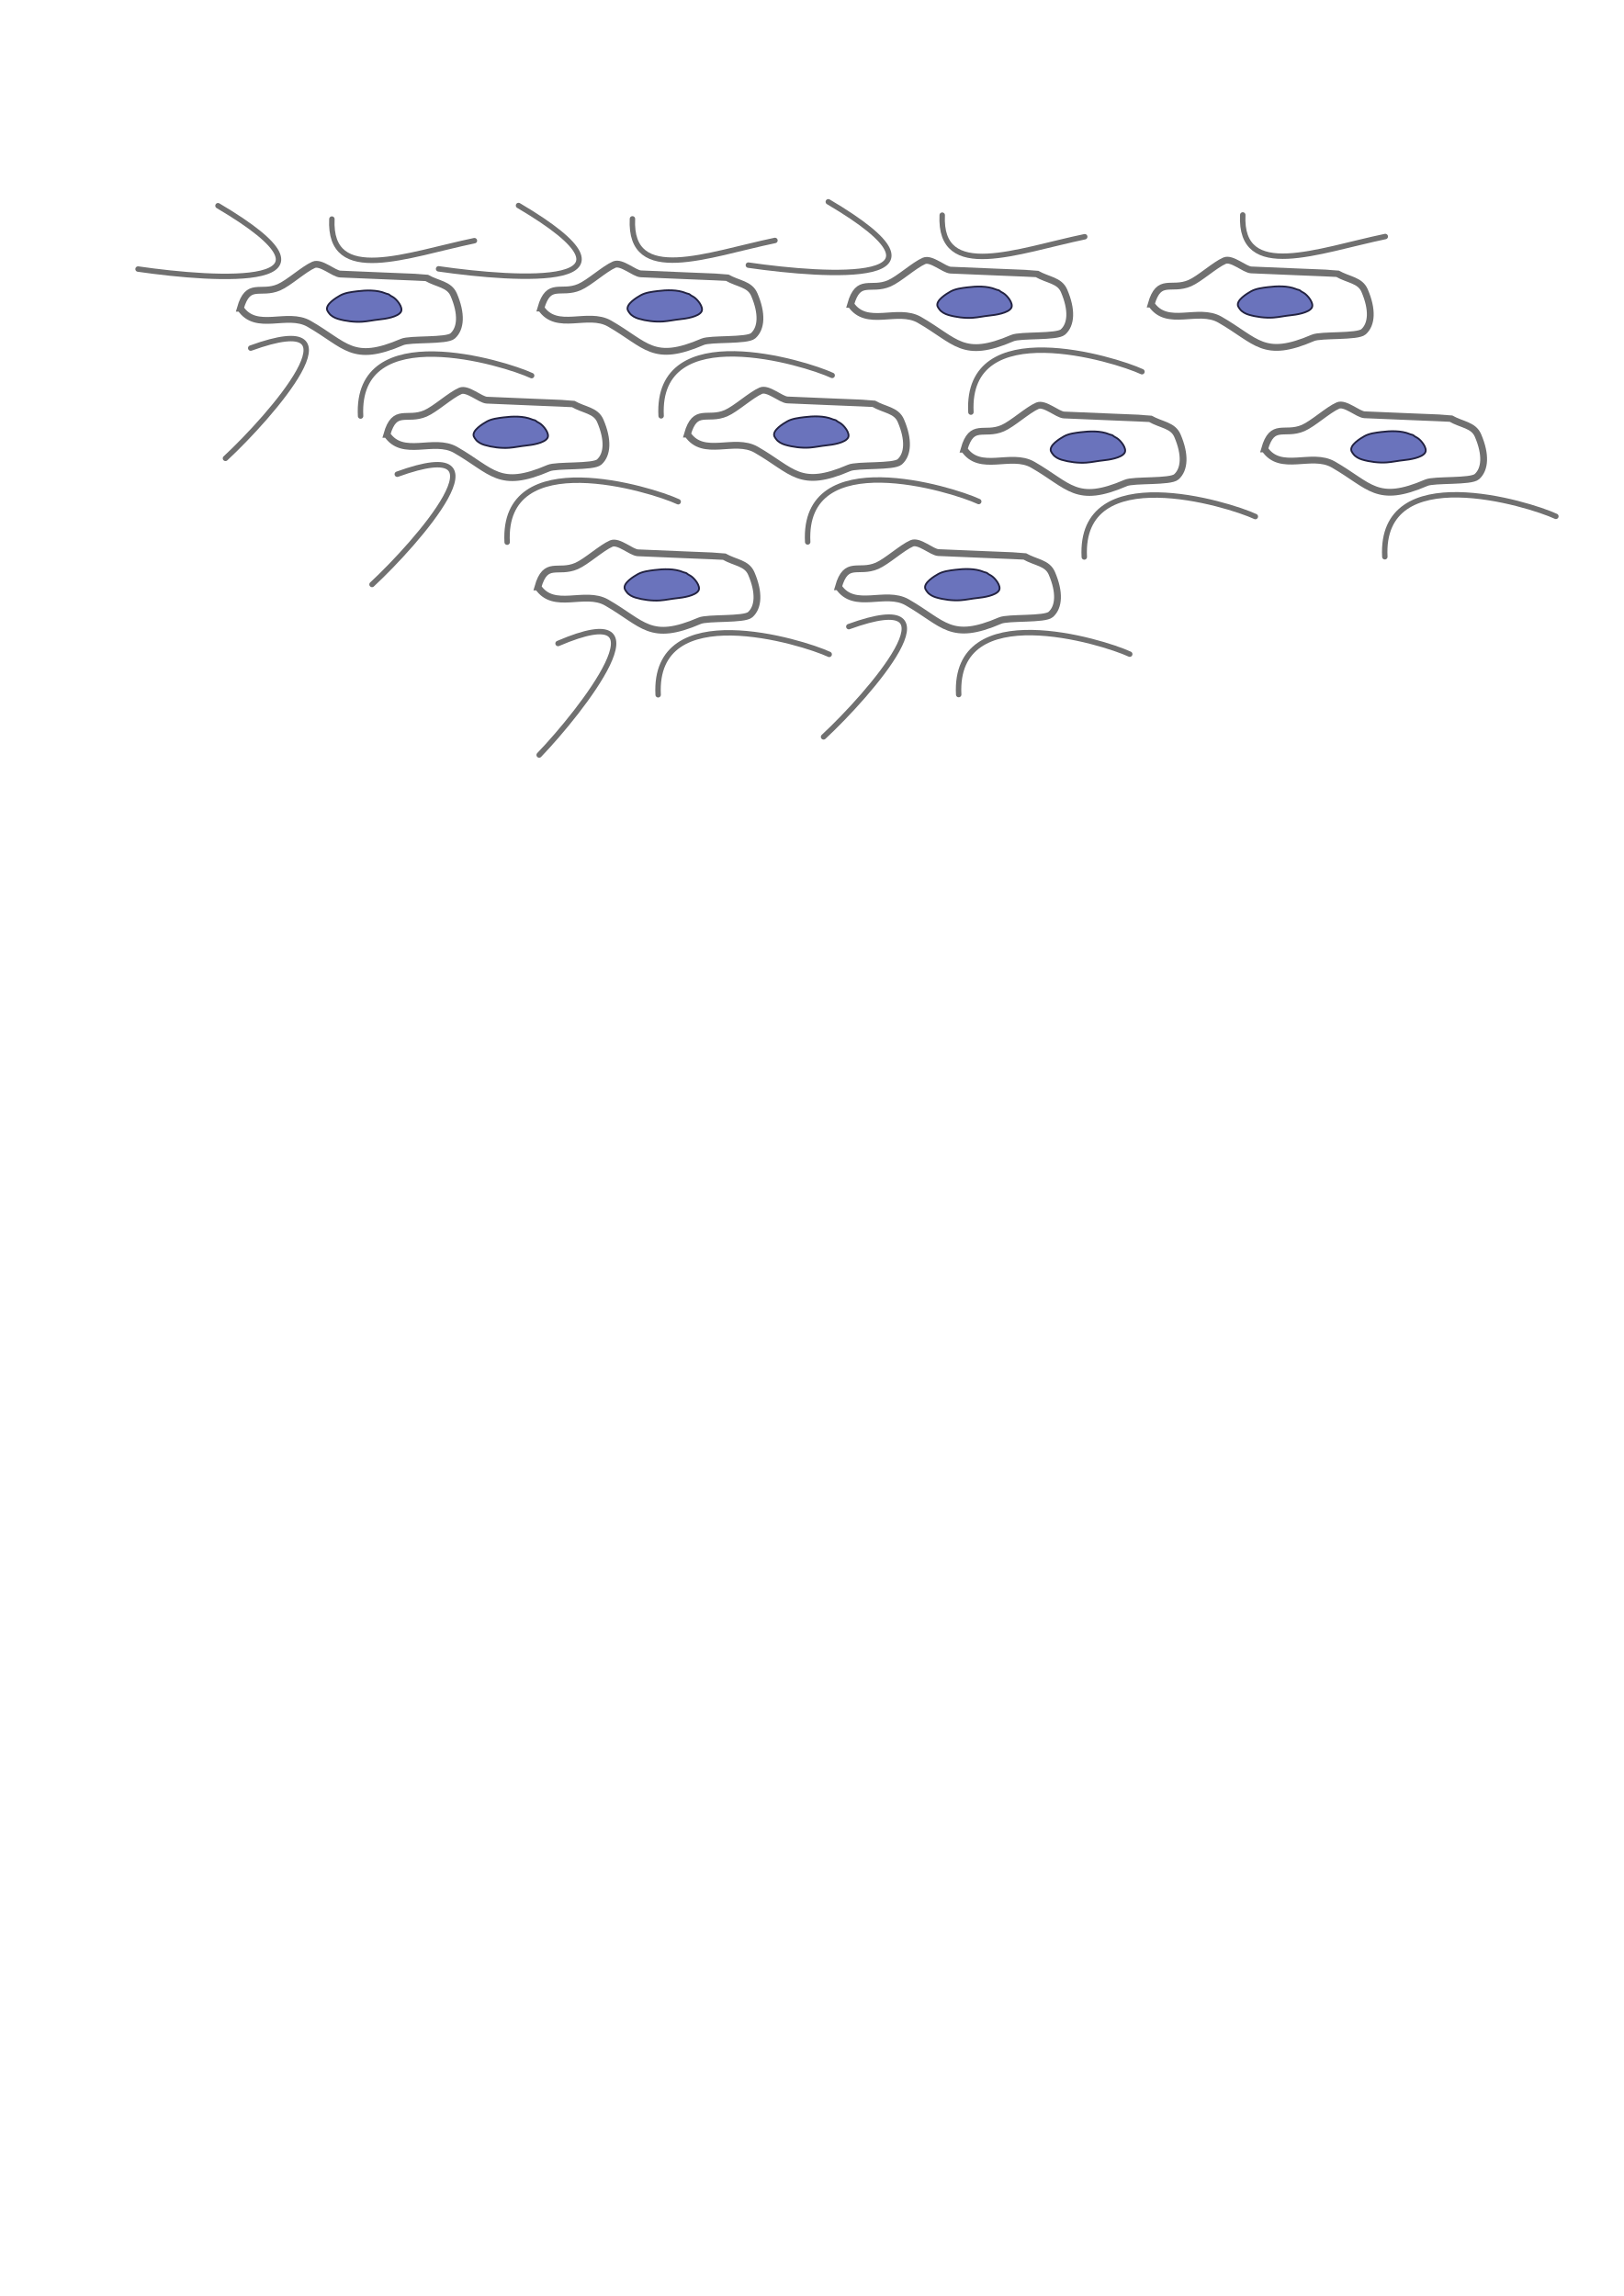
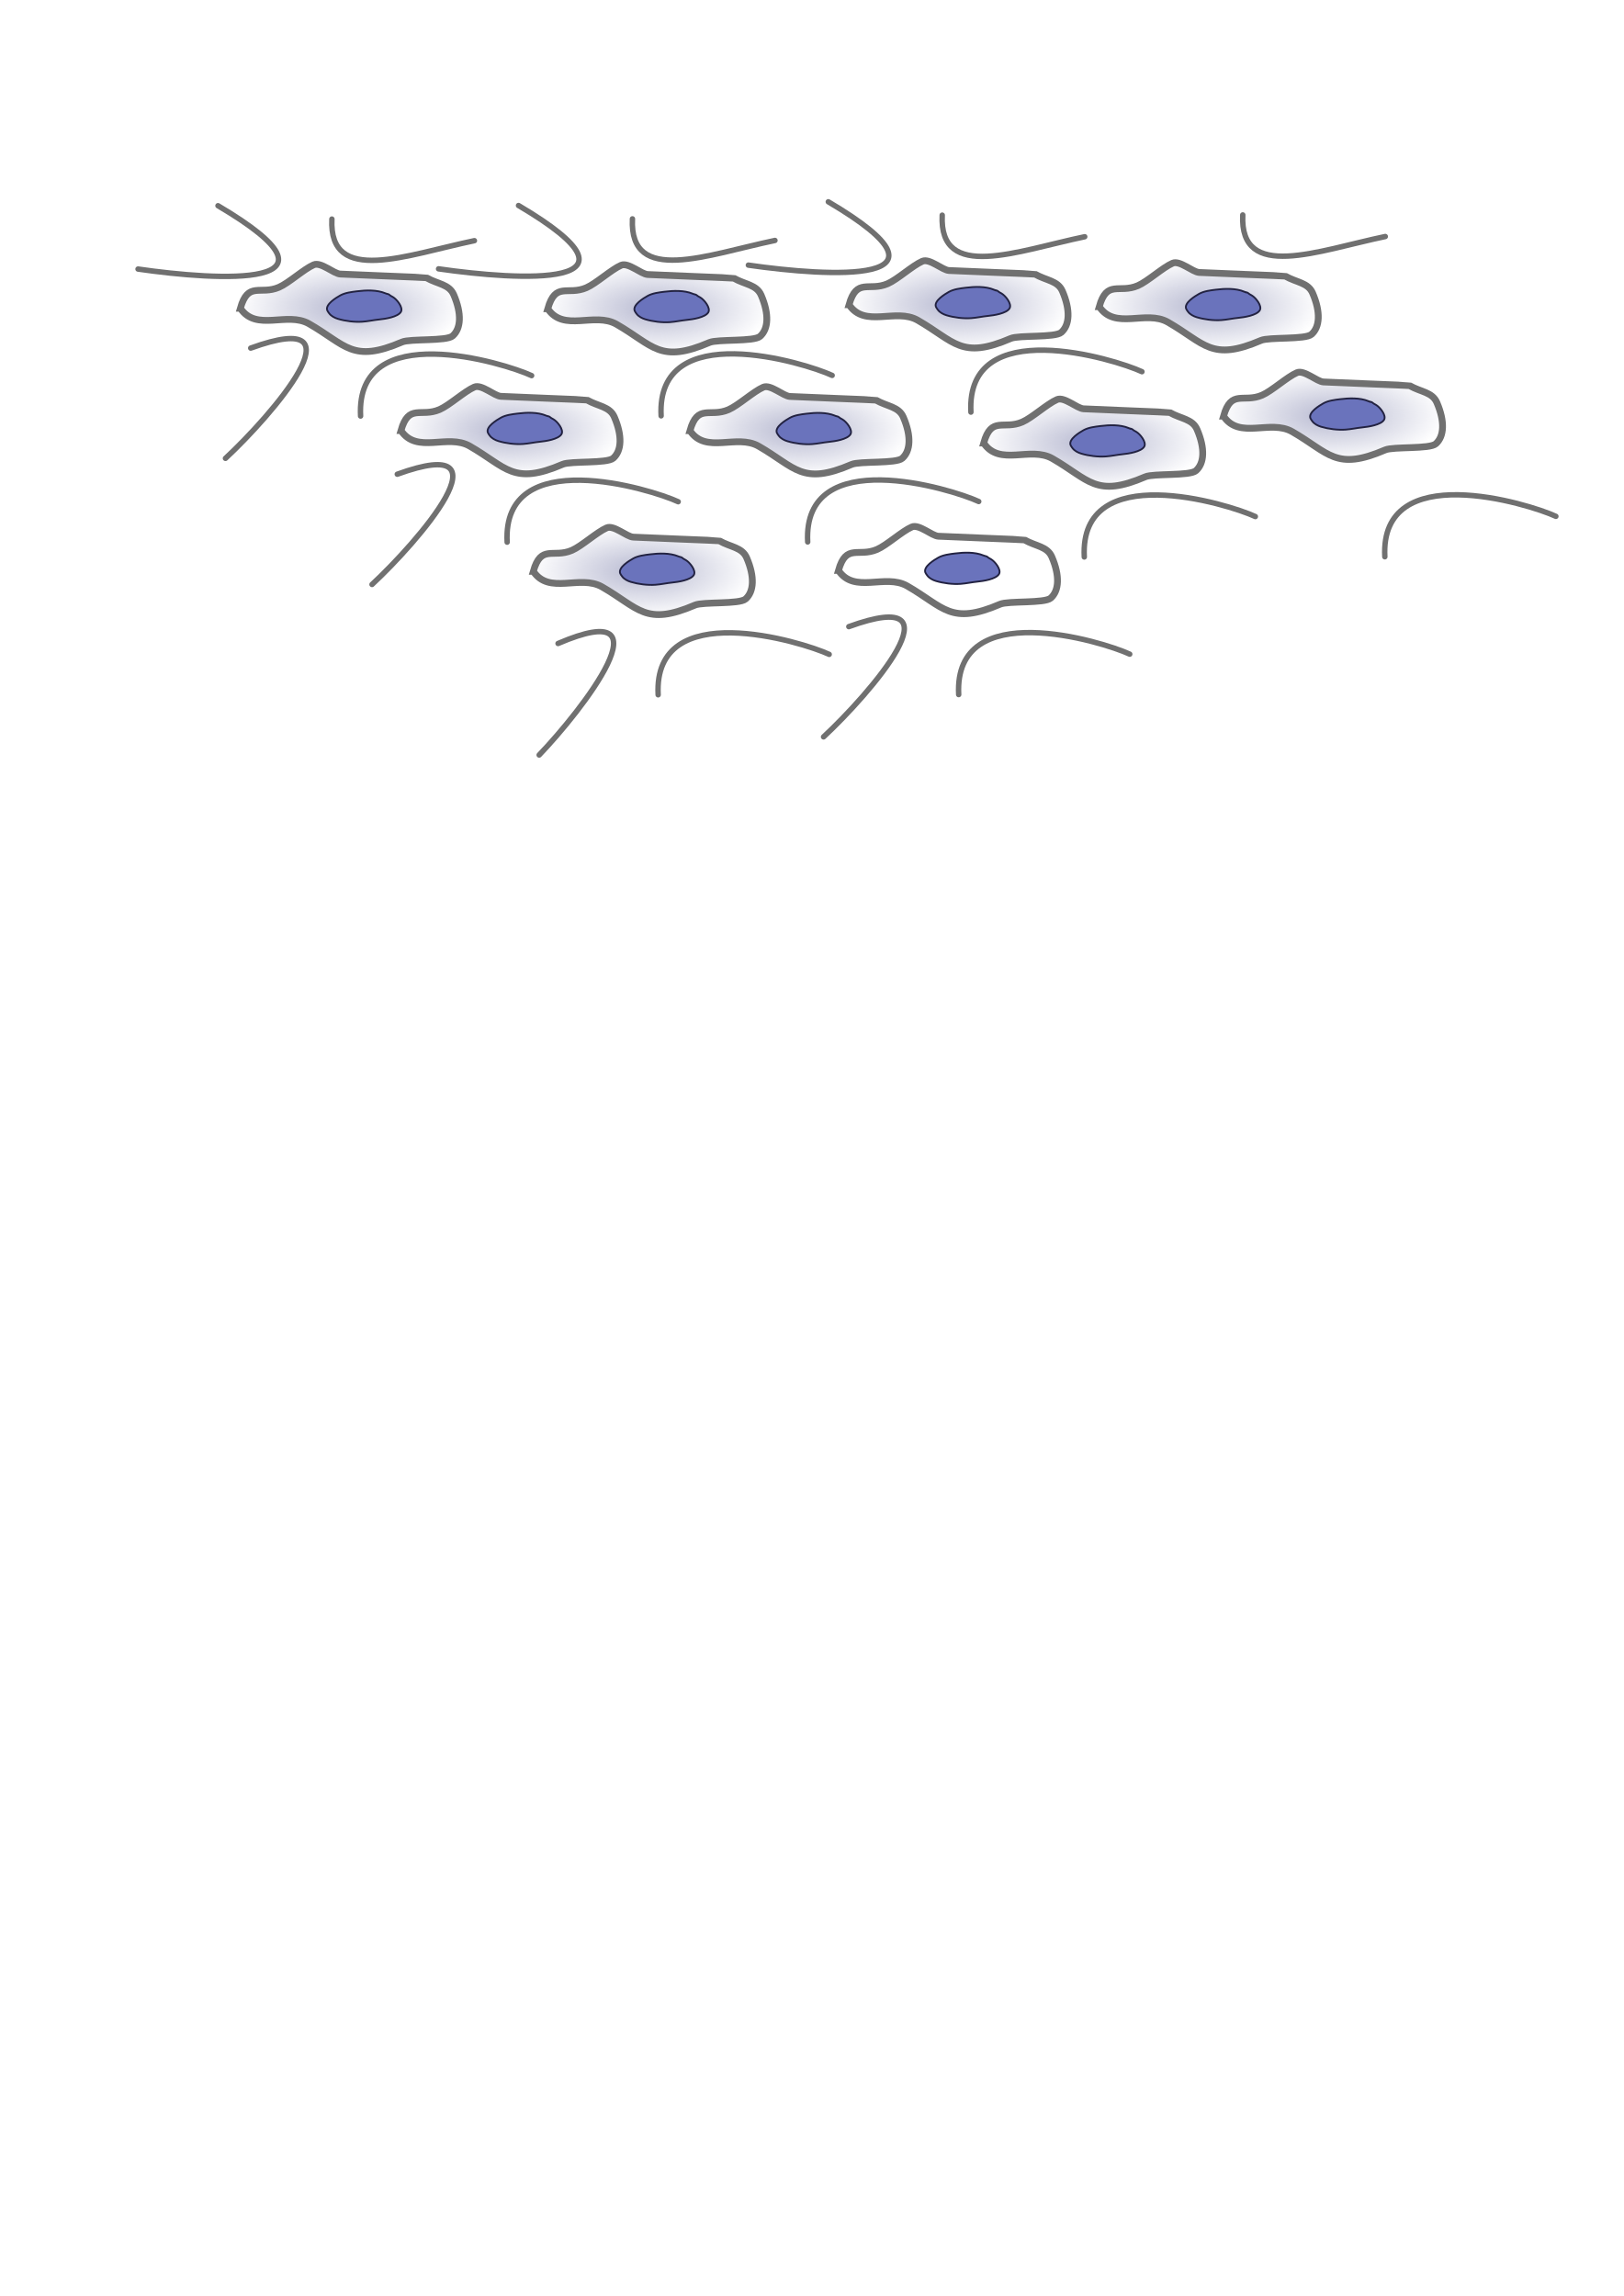
- <svg xmlns="http://www.w3.org/2000/svg" width="210mm" height="297mm" viewBox="0 0 210 297" version="1.1" id="svg8">
+ <svg xmlns="http://www.w3.org/2000/svg" xmlns:xlink="http://www.w3.org/1999/xlink" width="210mm" height="297mm" viewBox="0 0 210 297" version="1.1" id="svg8">
  <defs id="defs2">
-     <meshgradient id="meshgradient997" gradientUnits="userSpaceOnUse" x="47.635" y="136.96" gradientTransform="matrix(0.8788405,0.05052419,-0.05052419,0.8788405,-3.497859,-89.13199)">
-       <meshrow id="meshrow999">
-         <meshpatch id="meshpatch1001">
-           <stop path="c 10.741,0  21.482,0  32.222,0" style="stop-color:#ffffff;stop-opacity:1" id="stop1003" />
-           <stop path="c 0,4.133  0,8.266  0,12.398" style="stop-color:#ff0021;stop-opacity:1" id="stop1005" />
-           <stop path="c -10.741,0  -21.482,0  -32.222,0" style="stop-color:#ffffff;stop-opacity:1" id="stop1007" />
-           <stop path="c 0,-4.133  0,-8.266  0,-12.398" style="stop-color:#ff0021;stop-opacity:1" id="stop1009" />
-         </meshpatch>
-       </meshrow>
-     </meshgradient>
-     <meshgradient id="meshgradient1233" gradientUnits="userSpaceOnUse" x="69.038" y="181.641" gradientTransform="matrix(0.8788405,0.05052419,-0.05052419,0.8788405,18.82011,-129.5088)">
-       <meshrow id="meshrow1235">
-         <meshpatch id="meshpatch1237">
-           <stop path="c 10.741,0  21.482,0  32.222,0" style="stop-color:#ffffff;stop-opacity:1" id="stop1239" />
-           <stop path="c 0,4.133  0,8.266  0,12.398" style="stop-color:#ff0017;stop-opacity:1" id="stop1241" />
-           <stop path="c -10.741,0  -21.482,0  -32.222,0" style="stop-color:#ffffff;stop-opacity:1" id="stop1243" />
-           <stop path="c 0,-4.133  0,-8.266  0,-12.398" style="stop-color:#ff0017;stop-opacity:1" id="stop1245" />
-         </meshpatch>
-       </meshrow>
-     </meshgradient>
-     <meshgradient id="meshgradient1536" gradientUnits="userSpaceOnUse" x="114.446" y="178.485" gradientTransform="matrix(0.8788405,0.05052419,-0.05052419,0.8788405,18.82011,-129.5088)">
-       <meshrow id="meshrow1538">
-         <meshpatch id="meshpatch1540">
-           <stop path="c 10.741,0  21.482,0  32.222,0" style="stop-color:#ffffff;stop-opacity:1" id="stop1542" />
-           <stop path="c 0,4.133  0,8.266  0,12.398" style="stop-color:#ff0017;stop-opacity:1" id="stop1544" />
-           <stop path="c -10.741,0  -21.482,0  -32.222,0" style="stop-color:#ffffff;stop-opacity:1" id="stop1546" />
-           <stop path="c 0,-4.133  0,-8.266  0,-12.398" style="stop-color:#ff0017;stop-opacity:1" id="stop1548" />
-         </meshpatch>
-       </meshrow>
-     </meshgradient>
-     <meshgradient id="meshgradient1558" gradientUnits="userSpaceOnUse" x="158.527" y="175.919" gradientTransform="matrix(0.8788405,0.05052419,-0.05052419,0.8788405,18.82011,-129.5088)">
-       <meshrow id="meshrow1560">
-         <meshpatch id="meshpatch1562">
-           <stop path="c 10.741,0  21.482,0  32.222,0" style="stop-color:#ffffff;stop-opacity:1" id="stop1564" />
-           <stop path="c 0,4.133  0,8.266  0,12.398" style="stop-color:#ff0017;stop-opacity:1" id="stop1566" />
-           <stop path="c -10.741,0  -21.482,0  -32.222,0" style="stop-color:#ffffff;stop-opacity:1" id="stop1568" />
-           <stop path="c 0,-4.133  0,-8.266  0,-12.398" style="stop-color:#ff0017;stop-opacity:1" id="stop1570" />
-         </meshpatch>
-       </meshrow>
-     </meshgradient>
-     <meshgradient id="meshgradient1572" gradientUnits="userSpaceOnUse" x="161.562" y="203.622" gradientTransform="matrix(0.8788405,0.05052419,-0.05052419,0.8788405,32.2159,-135.2709)">
-       <meshrow id="meshrow1574">
-         <meshpatch id="meshpatch1576">
-           <stop path="c 10.741,0  21.482,0  32.222,0" style="stop-color:#ffffff;stop-opacity:1" id="stop1578" />
-           <stop path="c 0,4.133  0,8.266  0,12.398" style="stop-color:#ff0017;stop-opacity:1" id="stop1580" />
-           <stop path="c -10.741,0  -21.482,0  -32.222,0" style="stop-color:#ffffff;stop-opacity:1" id="stop1582" />
-           <stop path="c 0,-4.133  0,-8.266  0,-12.398" style="stop-color:#ff0017;stop-opacity:1" id="stop1584" />
-         </meshpatch>
-       </meshrow>
-     </meshgradient>
-     <meshgradient id="meshgradient1586" gradientUnits="userSpaceOnUse" x="37.463" y="210.997" gradientTransform="matrix(0.8788405,0.05052419,-0.05052419,0.8788405,28.13736,-137.3717)">
-       <meshrow id="meshrow1588">
-         <meshpatch id="meshpatch1590">
-           <stop path="c 10.741,0  21.482,0  32.222,0" style="stop-color:#ffffff;stop-opacity:1" id="stop1592" />
-           <stop path="c 0,4.133  0,8.266  0,12.398" style="stop-color:#ff0017;stop-opacity:1" id="stop1594" />
-           <stop path="c -10.741,0  -21.482,0  -32.222,0" style="stop-color:#ffffff;stop-opacity:1" id="stop1596" />
-           <stop path="c 0,-4.133  0,-8.266  0,-12.398" style="stop-color:#ff0017;stop-opacity:1" id="stop1598" />
-         </meshpatch>
-       </meshrow>
-     </meshgradient>
-     <meshgradient id="meshgradient1600" gradientUnits="userSpaceOnUse" x="81.545" y="208.431" gradientTransform="matrix(0.8788405,0.05052419,-0.05052419,0.8788405,28.13736,-137.3717)">
-       <meshrow id="meshrow1602">
-         <meshpatch id="meshpatch1604">
-           <stop path="c 10.741,0  21.482,0  32.222,0" style="stop-color:#ffffff;stop-opacity:1" id="stop1606" />
-           <stop path="c 0,4.133  0,8.266  0,12.398" style="stop-color:#ff0017;stop-opacity:1" id="stop1608" />
-           <stop path="c -10.741,0  -21.482,0  -32.222,0" style="stop-color:#ffffff;stop-opacity:1" id="stop1610" />
-           <stop path="c 0,-4.133  0,-8.266  0,-12.398" style="stop-color:#ff0017;stop-opacity:1" id="stop1612" />
-         </meshpatch>
-       </meshrow>
-     </meshgradient>
-     <meshgradient id="meshgradient1614" gradientUnits="userSpaceOnUse" x="117.481" y="206.188" gradientTransform="matrix(0.8788405,0.05052419,-0.05052419,0.8788405,32.2159,-135.2709)">
-       <meshrow id="meshrow1616">
-         <meshpatch id="meshpatch1618">
-           <stop path="c 10.741,0  21.482,0  32.222,0" style="stop-color:#ffffff;stop-opacity:1" id="stop1620" />
-           <stop path="c 0,4.133  0,8.266  0,12.398" style="stop-color:#ff0017;stop-opacity:1" id="stop1622" />
-           <stop path="c -10.741,0  -21.482,0  -32.222,0" style="stop-color:#ffffff;stop-opacity:1" id="stop1624" />
-           <stop path="c 0,-4.133  0,-8.266  0,-12.398" style="stop-color:#ff0017;stop-opacity:1" id="stop1626" />
-         </meshpatch>
-       </meshrow>
-     </meshgradient>
-     <meshgradient id="meshgradient1628" gradientUnits="userSpaceOnUse" x="82.444" y="234.762" gradientTransform="matrix(0.8788405,0.05052419,-0.05052419,0.8788405,9.336731,-140.7855)">
-       <meshrow id="meshrow1630">
-         <meshpatch id="meshpatch1632">
-           <stop path="c 10.741,0  21.482,0  32.222,0" style="stop-color:#ffffff;stop-opacity:1" id="stop1634" />
-           <stop path="c 0,4.133  0,8.266  0,12.398" style="stop-color:#ff0017;stop-opacity:1" id="stop1636" />
-           <stop path="c -10.741,0  -21.482,0  -32.222,0" style="stop-color:#ffffff;stop-opacity:1" id="stop1638" />
-           <stop path="c 0,-4.133  0,-8.266  0,-12.398" style="stop-color:#ff0017;stop-opacity:1" id="stop1640" />
-         </meshpatch>
-       </meshrow>
-     </meshgradient>
-     <meshgradient id="meshgradient1670" gradientUnits="userSpaceOnUse" x="126.525" y="232.196" gradientTransform="matrix(0.8788405,0.05052419,-0.05052419,0.8788405,9.336731,-140.7855)">
+     <linearGradient id="linearGradient934">
+       <stop style="stop-color:#b6b8d0;stop-opacity:1;" offset="0" id="stop930" />
+       <stop style="stop-color:#b6b8d0;stop-opacity:0;" offset="1" id="stop932" />
+     </linearGradient>
+     <meshgradient id="meshgradient1670" gradientUnits="userSpaceOnUse" x="126.525" y="232.196" gradientTransform="matrix(0.8788405,0.05052419,-0.05052419,0.8788405,9.336731,-142.9022)">
      <meshrow id="meshrow1672">
        <meshpatch id="meshpatch1674">
          <stop path="c 10.741,0  21.482,0  32.222,0" style="stop-color:#ffffff;stop-opacity:1" id="stop1676" />
          <stop path="c 0,4.133  0,8.266  0,12.398" style="stop-color:#505281;stop-opacity:1" id="stop1678" />
          <stop path="c -10.741,0  -21.482,0  -32.222,0" style="stop-color:#ffffff;stop-opacity:1" id="stop1680" />
          <stop path="c 0,-4.133  0,-8.266  0,-12.398" style="stop-color:#505281;stop-opacity:1" id="stop1682" />
        </meshpatch>
      </meshrow>
    </meshgradient>
+     <radialGradient xlink:href="#linearGradient934" id="radialGradient936" cx="45.233" cy="39.828" fx="45.233" fy="39.828" r="14.624" gradientTransform="matrix(1,0,0,0.4158491,0,23.2654)" gradientUnits="userSpaceOnUse" />
+     <radialGradient xlink:href="#linearGradient934" id="radialGradient936-2" cx="45.233" cy="39.828" fx="45.233" fy="39.828" r="14.624" gradientTransform="matrix(1,0,0,0.4158491,39.75891,23.32439)" gradientUnits="userSpaceOnUse" />
+     <radialGradient xlink:href="#linearGradient934" id="radialGradient936-5" cx="45.233" cy="39.828" fx="45.233" fy="39.828" r="14.624" gradientTransform="matrix(1,0,0,0.4158491,78.72116,22.80597)" gradientUnits="userSpaceOnUse" />
+     <radialGradient xlink:href="#linearGradient934" id="radialGradient936-3" cx="45.233" cy="39.828" fx="45.233" fy="39.828" r="14.624" gradientTransform="matrix(1,0,0,0.4158491,111.0823,23.05712)" gradientUnits="userSpaceOnUse" />
+     <radialGradient xlink:href="#linearGradient934" id="radialGradient936-9" cx="45.233" cy="39.828" fx="45.233" fy="39.828" r="14.624" gradientTransform="matrix(1,0,0,0.4158491,20.77203,39.08255)" gradientUnits="userSpaceOnUse" />
+     <radialGradient xlink:href="#linearGradient934" id="radialGradient936-8" cx="45.233" cy="39.828" fx="45.233" fy="39.828" r="14.624" gradientTransform="matrix(1,0,0,0.4158491,58.14678,39.09867)" gradientUnits="userSpaceOnUse" />
+     <radialGradient xlink:href="#linearGradient934" id="radialGradient936-38" cx="45.233" cy="39.828" fx="45.233" fy="39.828" r="14.624" gradientTransform="matrix(1,0,0,0.4158491,96.13666,40.69691)" gradientUnits="userSpaceOnUse" />
+     <radialGradient xlink:href="#linearGradient934" id="radialGradient936-90" cx="45.233" cy="39.828" fx="45.233" fy="39.828" r="14.624" gradientTransform="matrix(1,0,0,0.4158491,127.156,37.22241)" gradientUnits="userSpaceOnUse" />
+     <radialGradient xlink:href="#linearGradient934" id="radialGradient936-7" cx="45.233" cy="39.828" fx="45.233" fy="39.828" r="14.624" gradientTransform="matrix(1,0,0,0.4158491,37.88802,57.29448)" gradientUnits="userSpaceOnUse" />
  </defs>
  <g id="layer1">
    <path style="fill:none;stroke:#707070;stroke-width:0.702;stroke-linecap:round;stroke-linejoin:miter;stroke-miterlimit:4;stroke-dasharray:none;stroke-opacity:1" d="m 28.193,26.611 c 18.376,10.853 -0.004,9.686 -10.34,8.193" id="path815-3" />
    <path style="fill:none;stroke:#707070;stroke-width:0.702;stroke-linecap:round;stroke-linejoin:miter;stroke-miterlimit:4;stroke-dasharray:none;stroke-opacity:1" d="m 42.926,28.339 c -0.418,8.673 9.766,4.594 18.432,2.793" id="path817-1" />
    <path style="fill:none;stroke:#707070;stroke-width:0.702;stroke-linecap:round;stroke-linejoin:miter;stroke-miterlimit:4;stroke-dasharray:none;stroke-opacity:1" d="m 32.427,45.029 c 15.109,-5.486 2.578,8.83 -3.266,14.26" id="path819-6" />
    <path style="fill:none;stroke:#707070;stroke-width:0.702;stroke-linecap:round;stroke-linejoin:miter;stroke-miterlimit:4;stroke-dasharray:none;stroke-opacity:1" d="m 46.636,53.818 c -0.66,-12.759 18.6,-6.869 22.122,-5.23" id="path827-4" />
-     <path style="fill:url(#meshgradient997);fill-opacity:1;stroke:#707070;stroke-width:0.88;stroke-linecap:butt;stroke-linejoin:miter;stroke-miterlimit:4;stroke-dasharray:none;stroke-opacity:1" d="m 31.088,39.874 c 1.006,-3.523 2.566,-1.671 4.988,-2.713 1.262,-0.543 3.236,-2.364 4.5,-2.907 0.931,-0.4 2.583,1.148 3.431,1.197 1.252,0.072 11.091,0.447 11.138,0.474 1.454,0.835 2.948,0.828 3.539,2.203 1.057,2.457 0.936,4.366 -0.139,5.324 -0.791,0.705 -5.493,0.338 -6.544,0.79 -6.43,2.766 -7.241,0.391 -12.029,-2.358 -2.837,-1.629 -6.836,1.072 -8.883,-2.01 z" id="path829-5" />
+     <path style="fill:url(#radialGradient936);fill-opacity:1;stroke:#707070;stroke-width:0.88;stroke-linecap:butt;stroke-linejoin:miter;stroke-miterlimit:4;stroke-dasharray:none;stroke-opacity:1" d="m 31.088,39.874 c 1.006,-3.523 2.566,-1.671 4.988,-2.713 1.262,-0.543 3.236,-2.364 4.5,-2.907 0.931,-0.4 2.583,1.148 3.431,1.197 1.252,0.072 11.091,0.447 11.138,0.474 1.454,0.835 2.948,0.828 3.539,2.203 1.057,2.457 0.936,4.366 -0.139,5.324 -0.791,0.705 -5.493,0.338 -6.544,0.79 -6.43,2.766 -7.241,0.391 -12.029,-2.358 -2.837,-1.629 -6.836,1.072 -8.883,-2.01 z" id="path829-5" />
    <path style="fill:#6a73bc;fill-opacity:1;stroke:#222241;stroke-width:0.233px;stroke-linecap:butt;stroke-linejoin:miter;stroke-opacity:1" d="m 49.826,37.931 c -1.095,-0.445 -2.483,-0.399 -3.652,-0.252 -0.703,0.089 -1.546,0.185 -2.177,0.541 -0.502,0.283 -1.963,1.155 -1.673,1.924 0.05,0.134 0.166,0.273 0.248,0.389 0.249,0.35 0.723,0.59 1.126,0.71 0.974,0.292 2.173,0.444 3.186,0.371 0.732,-0.053 1.453,-0.218 2.183,-0.291 0.711,-0.071 2.397,-0.308 2.785,-0.986 0.328,-0.571 -0.556,-1.638 -1.036,-1.913 -0.152,-0.087 -0.372,-0.196 -0.462,-0.297 -0.09,-0.101 -0.382,-0.112 -0.53,-0.197 z" id="path837-0" />
    <path style="fill:none;stroke:#707070;stroke-width:0.702;stroke-linecap:round;stroke-linejoin:miter;stroke-miterlimit:4;stroke-dasharray:none;stroke-opacity:1" d="m 67.063,26.584 c 18.376,10.853 -0.004,9.686 -10.34,8.193" id="path815-3-75" />
    <path style="fill:none;stroke:#707070;stroke-width:0.702;stroke-linecap:round;stroke-linejoin:miter;stroke-miterlimit:4;stroke-dasharray:none;stroke-opacity:1" d="m 81.796,28.311 c -0.418,8.673 9.766,4.594 18.432,2.793" id="path817-1-8" />
    <path style="fill:none;stroke:#707070;stroke-width:0.702;stroke-linecap:round;stroke-linejoin:miter;stroke-miterlimit:4;stroke-dasharray:none;stroke-opacity:1" d="m 85.506,53.79 c -0.66,-12.759 18.6,-6.869 22.122,-5.23" id="path827-4-45" />
-     <path style="fill:url(#meshgradient1233);fill-opacity:1;stroke:#707070;stroke-width:0.88;stroke-linecap:butt;stroke-linejoin:miter;stroke-miterlimit:4;stroke-dasharray:none;stroke-opacity:1" d="m 69.958,39.846 c 1.006,-3.523 2.566,-1.671 4.988,-2.713 1.262,-0.543 3.236,-2.364 4.5,-2.907 0.931,-0.4 2.583,1.148 3.431,1.197 1.252,0.072 11.091,0.447 11.138,0.474 1.454,0.835 2.948,0.828 3.539,2.203 1.057,2.457 0.936,4.366 -0.139,5.324 -0.791,0.705 -5.493,0.338 -6.544,0.79 -6.43,2.766 -7.241,0.391 -12.029,-2.358 -2.837,-1.629 -6.836,1.072 -8.883,-2.01 z" id="path829-5-9" />
-     <path style="fill:#6a73bc;fill-opacity:1;stroke:#222241;stroke-width:0.233px;stroke-linecap:butt;stroke-linejoin:miter;stroke-opacity:1" d="m 88.697,37.903 c -1.095,-0.446 -2.483,-0.399 -3.652,-0.252 -0.703,0.089 -1.546,0.185 -2.177,0.541 -0.502,0.283 -1.963,1.155 -1.673,1.924 0.051,0.134 0.166,0.273 0.248,0.389 0.249,0.35 0.723,0.59 1.126,0.71 0.974,0.292 2.173,0.444 3.187,0.371 0.732,-0.053 1.453,-0.218 2.183,-0.291 0.711,-0.071 2.397,-0.308 2.785,-0.986 0.328,-0.571 -0.556,-1.638 -1.036,-1.913 -0.152,-0.087 -0.372,-0.196 -0.462,-0.297 -0.09,-0.101 -0.382,-0.112 -0.53,-0.197 z" id="path837-0-0" />
    <path style="fill:none;stroke:#707070;stroke-width:0.702;stroke-linecap:round;stroke-linejoin:miter;stroke-miterlimit:4;stroke-dasharray:none;stroke-opacity:1" d="m 51.382,61.342 c 15.109,-5.486 2.578,8.83 -3.266,14.26" id="path819-6-5" />
    <path style="fill:none;stroke:#707070;stroke-width:0.702;stroke-linecap:round;stroke-linejoin:miter;stroke-miterlimit:4;stroke-dasharray:none;stroke-opacity:1" d="m 65.591,70.131 c -0.66,-12.759 18.6,-6.869 22.122,-5.23" id="path827-4-9" />
-     <path style="fill:url(#meshgradient1586);fill-opacity:1;stroke:#707070;stroke-width:0.88;stroke-linecap:butt;stroke-linejoin:miter;stroke-miterlimit:4;stroke-dasharray:none;stroke-opacity:1" d="m 50.042,56.187 c 1.006,-3.523 2.566,-1.671 4.988,-2.713 1.262,-0.543 3.236,-2.364 4.5,-2.907 0.931,-0.4 2.583,1.148 3.431,1.197 1.252,0.072 11.091,0.447 11.138,0.474 1.454,0.835 2.948,0.828 3.539,2.203 1.057,2.457 0.936,4.366 -0.139,5.324 -0.791,0.705 -5.493,0.338 -6.544,0.79 -6.43,2.766 -7.241,0.391 -12.029,-2.358 -2.837,-1.629 -6.836,1.072 -8.883,-2.01 z" id="path829-5-6" />
-     <path style="fill:#6a73bc;fill-opacity:1;stroke:#222241;stroke-width:0.233px;stroke-linecap:butt;stroke-linejoin:miter;stroke-opacity:1" d="m 68.781,54.244 c -1.095,-0.446 -2.483,-0.399 -3.652,-0.252 -0.703,0.089 -1.546,0.185 -2.177,0.541 -0.502,0.283 -1.963,1.155 -1.673,1.924 0.05,0.134 0.166,0.273 0.248,0.389 0.249,0.35 0.723,0.59 1.126,0.71 0.974,0.292 2.173,0.444 3.186,0.371 0.732,-0.053 1.453,-0.218 2.183,-0.291 0.711,-0.071 2.397,-0.308 2.785,-0.986 0.328,-0.571 -0.556,-1.638 -1.036,-1.913 -0.152,-0.087 -0.372,-0.196 -0.462,-0.297 -0.09,-0.101 -0.382,-0.112 -0.53,-0.197 z" id="path837-0-7" />
    <path style="fill:none;stroke:#707070;stroke-width:0.702;stroke-linecap:round;stroke-linejoin:miter;stroke-miterlimit:4;stroke-dasharray:none;stroke-opacity:1" d="m 104.461,70.103 c -0.66,-12.759 18.6,-6.869 22.122,-5.23" id="path827-4-45-3" />
-     <path style="fill:url(#meshgradient1600);fill-opacity:1;stroke:#707070;stroke-width:0.88;stroke-linecap:butt;stroke-linejoin:miter;stroke-miterlimit:4;stroke-dasharray:none;stroke-opacity:1" d="m 88.913,56.159 c 1.006,-3.523 2.566,-1.671 4.988,-2.713 1.262,-0.543 3.236,-2.364 4.5,-2.907 0.931,-0.4 2.583,1.148 3.431,1.197 1.252,0.072 11.091,0.447 11.138,0.474 1.454,0.835 2.948,0.828 3.539,2.203 1.057,2.457 0.936,4.366 -0.139,5.324 -0.791,0.705 -5.493,0.338 -6.544,0.79 -6.43,2.766 -7.241,0.391 -12.029,-2.358 -2.837,-1.629 -6.836,1.072 -8.883,-2.01 z" id="path829-5-9-3" />
-     <path style="fill:#6a73bc;fill-opacity:1;stroke:#222241;stroke-width:0.233px;stroke-linecap:butt;stroke-linejoin:miter;stroke-opacity:1" d="m 107.651,54.216 c -1.095,-0.446 -2.483,-0.399 -3.652,-0.252 -0.703,0.089 -1.546,0.185 -2.177,0.541 -0.502,0.283 -1.963,1.155 -1.673,1.924 0.051,0.134 0.166,0.273 0.248,0.389 0.249,0.35 0.723,0.59 1.126,0.71 0.974,0.292 2.173,0.444 3.187,0.371 0.732,-0.053 1.453,-0.218 2.183,-0.291 0.711,-0.071 2.397,-0.308 2.785,-0.986 0.328,-0.571 -0.556,-1.638 -1.036,-1.913 -0.152,-0.087 -0.372,-0.196 -0.462,-0.297 -0.09,-0.101 -0.382,-0.112 -0.53,-0.197 z" id="path837-0-0-9" />
    <path style="fill:none;stroke:#707070;stroke-width:0.702;stroke-linecap:round;stroke-linejoin:miter;stroke-miterlimit:4;stroke-dasharray:none;stroke-opacity:1" d="m 107.128,26.103 c 18.376,10.853 -0.004,9.686 -10.34,8.193" id="path815-3-2" />
    <path style="fill:none;stroke:#707070;stroke-width:0.702;stroke-linecap:round;stroke-linejoin:miter;stroke-miterlimit:4;stroke-dasharray:none;stroke-opacity:1" d="m 121.861,27.831 c -0.418,8.673 9.766,4.594 18.432,2.793" id="path817-1-6" />
    <path style="fill:none;stroke:#707070;stroke-width:0.702;stroke-linecap:round;stroke-linejoin:miter;stroke-miterlimit:4;stroke-dasharray:none;stroke-opacity:1" d="m 125.572,53.31 c -0.66,-12.759 18.6,-6.869 22.122,-5.23" id="path827-4-7" />
-     <path style="fill:url(#meshgradient1536);fill-opacity:1;stroke:#707070;stroke-width:0.88;stroke-linecap:butt;stroke-linejoin:miter;stroke-miterlimit:4;stroke-dasharray:none;stroke-opacity:1" d="m 110.023,39.366 c 1.006,-3.523 2.566,-1.671 4.989,-2.713 1.262,-0.543 3.236,-2.364 4.5,-2.907 0.931,-0.4 2.583,1.148 3.431,1.197 1.252,0.072 11.091,0.447 11.138,0.474 1.454,0.835 2.948,0.828 3.539,2.203 1.057,2.457 0.936,4.366 -0.139,5.324 -0.791,0.705 -5.493,0.338 -6.544,0.79 -6.43,2.766 -7.241,0.391 -12.029,-2.358 -2.837,-1.629 -6.836,1.072 -8.883,-2.01 z" id="path829-5-92" />
-     <path style="fill:#6a73bc;fill-opacity:1;stroke:#222241;stroke-width:0.233px;stroke-linecap:butt;stroke-linejoin:miter;stroke-opacity:1" d="m 128.762,37.423 c -1.095,-0.446 -2.483,-0.399 -3.652,-0.252 -0.703,0.089 -1.546,0.185 -2.177,0.541 -0.502,0.283 -1.963,1.155 -1.673,1.924 0.051,0.134 0.166,0.273 0.248,0.389 0.249,0.35 0.723,0.59 1.126,0.71 0.974,0.292 2.173,0.444 3.187,0.371 0.732,-0.053 1.453,-0.218 2.183,-0.291 0.711,-0.071 2.397,-0.308 2.785,-0.986 0.328,-0.571 -0.556,-1.638 -1.036,-1.913 -0.152,-0.087 -0.372,-0.196 -0.462,-0.297 -0.09,-0.101 -0.382,-0.112 -0.53,-0.197 z" id="path837-0-6" />
    <path style="fill:none;stroke:#707070;stroke-width:0.702;stroke-linecap:round;stroke-linejoin:miter;stroke-miterlimit:4;stroke-dasharray:none;stroke-opacity:1" d="m 160.732,27.803 c -0.418,8.673 9.766,4.594 18.432,2.793" id="path817-1-8-6" />
-     <path style="fill:url(#meshgradient1558);fill-opacity:1;stroke:#707070;stroke-width:0.88;stroke-linecap:butt;stroke-linejoin:miter;stroke-miterlimit:4;stroke-dasharray:none;stroke-opacity:1" d="m 148.894,39.338 c 1.006,-3.523 2.566,-1.671 4.989,-2.713 1.262,-0.543 3.236,-2.364 4.5,-2.907 0.931,-0.4 2.583,1.148 3.431,1.197 1.252,0.072 11.091,0.447 11.138,0.474 1.454,0.835 2.948,0.828 3.539,2.203 1.057,2.457 0.936,4.366 -0.139,5.324 -0.791,0.705 -5.493,0.338 -6.544,0.79 -6.43,2.766 -7.241,0.391 -12.029,-2.358 -2.837,-1.629 -6.836,1.072 -8.883,-2.01 z" id="path829-5-9-4" />
-     <path style="fill:#6a73bc;fill-opacity:1;stroke:#222241;stroke-width:0.233px;stroke-linecap:butt;stroke-linejoin:miter;stroke-opacity:1" d="m 167.632,37.395 c -1.095,-0.445 -2.483,-0.399 -3.652,-0.252 -0.703,0.089 -1.546,0.185 -2.177,0.541 -0.502,0.283 -1.963,1.155 -1.673,1.924 0.051,0.134 0.166,0.273 0.248,0.389 0.249,0.35 0.723,0.59 1.126,0.71 0.974,0.292 2.173,0.444 3.187,0.371 0.732,-0.053 1.453,-0.218 2.183,-0.291 0.711,-0.071 2.397,-0.308 2.785,-0.986 0.328,-0.571 -0.556,-1.638 -1.036,-1.913 -0.152,-0.087 -0.372,-0.196 -0.462,-0.297 -0.09,-0.101 -0.382,-0.112 -0.53,-0.197 z" id="path837-0-0-7" />
    <path style="fill:none;stroke:#707070;stroke-width:0.702;stroke-linecap:round;stroke-linejoin:miter;stroke-miterlimit:4;stroke-dasharray:none;stroke-opacity:1" d="m 140.235,72.048 c -0.66,-12.759 18.6,-6.869 22.122,-5.23" id="path827-4-2" />
-     <path style="fill:url(#meshgradient1614);fill-opacity:1;stroke:#707070;stroke-width:0.88;stroke-linecap:butt;stroke-linejoin:miter;stroke-miterlimit:4;stroke-dasharray:none;stroke-opacity:1" d="m 124.687,58.104 c 1.006,-3.523 2.566,-1.671 4.988,-2.713 1.262,-0.543 3.236,-2.364 4.5,-2.907 0.931,-0.4 2.583,1.148 3.431,1.197 1.252,0.072 11.091,0.447 11.138,0.474 1.454,0.835 2.948,0.828 3.539,2.203 1.057,2.457 0.936,4.366 -0.139,5.324 -0.791,0.705 -5.493,0.338 -6.544,0.79 -6.43,2.766 -7.241,0.391 -12.029,-2.358 -2.837,-1.629 -6.836,1.072 -8.883,-2.01 z" id="path829-5-8" />
-     <path style="fill:#6a73bc;fill-opacity:1;stroke:#222241;stroke-width:0.233px;stroke-linecap:butt;stroke-linejoin:miter;stroke-opacity:1" d="m 143.426,56.161 c -1.095,-0.445 -2.483,-0.399 -3.652,-0.252 -0.703,0.089 -1.546,0.185 -2.177,0.541 -0.502,0.283 -1.963,1.155 -1.673,1.924 0.051,0.134 0.166,0.273 0.248,0.389 0.249,0.35 0.723,0.59 1.126,0.71 0.974,0.292 2.173,0.444 3.187,0.371 0.732,-0.053 1.453,-0.218 2.183,-0.291 0.711,-0.071 2.397,-0.308 2.785,-0.986 0.328,-0.571 -0.556,-1.638 -1.036,-1.913 -0.152,-0.087 -0.372,-0.196 -0.462,-0.297 -0.09,-0.101 -0.382,-0.112 -0.53,-0.197 z" id="path837-0-04" />
    <path style="fill:none;stroke:#707070;stroke-width:0.702;stroke-linecap:round;stroke-linejoin:miter;stroke-miterlimit:4;stroke-dasharray:none;stroke-opacity:1" d="m 179.106,72.02 c -0.66,-12.759 18.6,-6.869 22.122,-5.23" id="path827-4-45-4" />
-     <path style="fill:url(#meshgradient1572);fill-opacity:1;stroke:#707070;stroke-width:0.88;stroke-linecap:butt;stroke-linejoin:miter;stroke-miterlimit:4;stroke-dasharray:none;stroke-opacity:1" d="m 163.557,58.076 c 1.006,-3.523 2.566,-1.671 4.989,-2.713 1.262,-0.543 3.236,-2.364 4.5,-2.907 0.931,-0.4 2.583,1.148 3.431,1.197 1.252,0.072 11.091,0.447 11.138,0.474 1.454,0.835 2.948,0.828 3.539,2.203 1.057,2.457 0.936,4.366 -0.139,5.324 -0.791,0.705 -5.493,0.338 -6.544,0.79 -6.43,2.766 -7.241,0.391 -12.029,-2.358 -2.837,-1.629 -6.836,1.072 -8.883,-2.01 z" id="path829-5-9-2" />
-     <path style="fill:#6a73bc;fill-opacity:1;stroke:#222241;stroke-width:0.233px;stroke-linecap:butt;stroke-linejoin:miter;stroke-opacity:1" d="m 182.296,56.133 c -1.095,-0.445 -2.483,-0.399 -3.652,-0.252 -0.703,0.089 -1.546,0.185 -2.177,0.541 -0.502,0.283 -1.963,1.155 -1.673,1.924 0.051,0.134 0.166,0.273 0.248,0.389 0.249,0.35 0.723,0.59 1.126,0.71 0.974,0.292 2.173,0.444 3.187,0.371 0.732,-0.053 1.453,-0.218 2.183,-0.291 0.711,-0.071 2.397,-0.308 2.785,-0.986 0.328,-0.571 -0.556,-1.638 -1.036,-1.913 -0.152,-0.087 -0.372,-0.196 -0.462,-0.297 -0.09,-0.101 -0.382,-0.112 -0.53,-0.197 z" id="path837-0-0-2" />
    <path style="fill:none;stroke:#707070;stroke-width:0.702;stroke-linecap:round;stroke-linejoin:miter;stroke-miterlimit:4;stroke-dasharray:none;stroke-opacity:1" d="m 72.176,83.238 c 14.769,-6.344 3.081,8.668 -2.442,14.424" id="path819-6-2" />
    <path style="fill:none;stroke:#707070;stroke-width:0.702;stroke-linecap:round;stroke-linejoin:miter;stroke-miterlimit:4;stroke-dasharray:none;stroke-opacity:1" d="m 85.12,89.875 c -0.66,-12.759 18.6,-6.869 22.122,-5.23" id="path827-4-5" />
-     <path style="fill:url(#meshgradient1628);fill-opacity:1;stroke:#707070;stroke-width:0.88;stroke-linecap:butt;stroke-linejoin:miter;stroke-miterlimit:4;stroke-dasharray:none;stroke-opacity:1" d="m 69.572,75.931 c 1.006,-3.523 2.566,-1.671 4.988,-2.713 1.262,-0.543 3.236,-2.364 4.5,-2.907 0.931,-0.4 2.583,1.148 3.431,1.197 1.252,0.072 11.091,0.447 11.138,0.474 1.454,0.835 2.948,0.828 3.539,2.203 1.057,2.457 0.936,4.366 -0.139,5.324 -0.791,0.705 -5.493,0.338 -6.544,0.79 -6.43,2.766 -7.241,0.391 -12.029,-2.358 -2.837,-1.629 -6.836,1.072 -8.883,-2.01 z" id="path829-5-5" />
-     <path style="fill:#6a73bc;fill-opacity:1;stroke:#222241;stroke-width:0.233px;stroke-linecap:butt;stroke-linejoin:miter;stroke-opacity:1" d="m 88.311,73.988 c -1.095,-0.446 -2.483,-0.399 -3.652,-0.252 -0.703,0.089 -1.546,0.185 -2.177,0.541 -0.502,0.283 -1.963,1.155 -1.673,1.924 0.051,0.134 0.166,0.273 0.248,0.389 0.249,0.35 0.723,0.59 1.126,0.71 0.974,0.292 2.173,0.444 3.187,0.371 0.732,-0.053 1.453,-0.218 2.183,-0.291 0.711,-0.071 2.397,-0.308 2.785,-0.986 0.328,-0.571 -0.556,-1.638 -1.036,-1.913 -0.152,-0.087 -0.372,-0.196 -0.462,-0.297 -0.09,-0.101 -0.382,-0.112 -0.53,-0.197 z" id="path837-0-2" />
    <path style="fill:none;stroke:#707070;stroke-width:0.702;stroke-linecap:round;stroke-linejoin:miter;stroke-miterlimit:4;stroke-dasharray:none;stroke-opacity:1" d="m 109.782,81.058 c 15.109,-5.486 2.578,8.83 -3.266,14.26" id="path819-6-12-1" />
    <path style="fill:none;stroke:#707070;stroke-width:0.702;stroke-linecap:round;stroke-linejoin:miter;stroke-miterlimit:4;stroke-dasharray:none;stroke-opacity:1" d="m 123.991,89.847 c -0.66,-12.759 18.6,-6.869 22.122,-5.23" id="path827-4-45-85" />
-     <path style="fill:url(#meshgradient1670);fill-opacity:1;stroke:#707070;stroke-width:0.88;stroke-linecap:butt;stroke-linejoin:miter;stroke-miterlimit:4;stroke-dasharray:none;stroke-opacity:1" d="m 108.442,75.903 c 1.006,-3.523 2.566,-1.671 4.989,-2.713 1.262,-0.543 3.236,-2.364 4.5,-2.907 0.931,-0.4 2.583,1.148 3.431,1.197 1.252,0.072 11.091,0.447 11.138,0.474 1.454,0.835 2.948,0.828 3.539,2.203 1.057,2.457 0.936,4.366 -0.139,5.324 -0.791,0.705 -5.493,0.338 -6.544,0.79 -6.43,2.766 -7.241,0.391 -12.029,-2.358 -2.837,-1.629 -6.836,1.072 -8.883,-2.01 z" id="path829-5-9-22" />
-     <path style="fill:#6a73bc;fill-opacity:1;stroke:#222241;stroke-width:0.233px;stroke-linecap:butt;stroke-linejoin:miter;stroke-opacity:1" d="m 127.181,73.96 c -1.095,-0.445 -2.483,-0.399 -3.652,-0.252 -0.703,0.089 -1.546,0.185 -2.177,0.541 -0.502,0.283 -1.963,1.155 -1.673,1.924 0.051,0.134 0.166,0.273 0.248,0.389 0.249,0.35 0.723,0.59 1.126,0.71 0.974,0.292 2.173,0.444 3.187,0.371 0.732,-0.053 1.453,-0.218 2.183,-0.291 0.711,-0.071 2.397,-0.308 2.785,-0.986 0.328,-0.571 -0.556,-1.638 -1.036,-1.913 -0.152,-0.087 -0.372,-0.196 -0.462,-0.297 -0.09,-0.101 -0.382,-0.112 -0.53,-0.197 z" id="path837-0-0-4" />
+     <path style="fill:url(#meshgradient1670);fill-opacity:1;stroke:#707070;stroke-width:0.88;stroke-linecap:butt;stroke-linejoin:miter;stroke-miterlimit:4;stroke-dasharray:none;stroke-opacity:1" d="m 108.442,73.786 c 1.006,-3.523 2.566,-1.671 4.989,-2.713 1.262,-0.543 3.236,-2.364 4.5,-2.907 0.931,-0.4 2.583,1.148 3.431,1.197 1.252,0.072 11.091,0.447 11.138,0.474 1.454,0.835 2.948,0.828 3.539,2.203 1.057,2.457 0.936,4.366 -0.139,5.324 -0.791,0.705 -5.493,0.338 -6.544,0.79 -6.43,2.766 -7.241,0.391 -12.029,-2.358 -2.837,-1.629 -6.836,1.072 -8.883,-2.01 z" id="path829-5-9-22" />
+     <path style="fill:#6a73bc;fill-opacity:1;stroke:#222241;stroke-width:0.233px;stroke-linecap:butt;stroke-linejoin:miter;stroke-opacity:1" d="m 127.181,71.843 c -1.095,-0.445 -2.483,-0.399 -3.652,-0.252 -0.703,0.089 -1.546,0.185 -2.177,0.541 -0.502,0.283 -1.963,1.155 -1.673,1.924 0.051,0.134 0.166,0.273 0.248,0.389 0.249,0.35 0.723,0.59 1.126,0.71 0.974,0.292 2.173,0.444 3.187,0.371 0.732,-0.053 1.453,-0.218 2.183,-0.291 0.711,-0.071 2.397,-0.308 2.785,-0.986 0.328,-0.571 -0.556,-1.638 -1.036,-1.913 -0.152,-0.087 -0.372,-0.196 -0.462,-0.297 -0.09,-0.101 -0.382,-0.112 -0.53,-0.197 z" id="path837-0-0-4" />
+     <path style="fill:url(#radialGradient936-2);fill-opacity:1;stroke:#707070;stroke-width:0.88;stroke-linecap:butt;stroke-linejoin:miter;stroke-miterlimit:4;stroke-dasharray:none;stroke-opacity:1" d="m 70.847,39.933 c 1.006,-3.523 2.566,-1.671 4.988,-2.713 1.262,-0.543 3.236,-2.364 4.5,-2.907 0.931,-0.4 2.583,1.148 3.431,1.197 1.252,0.072 11.091,0.447 11.138,0.474 1.454,0.835 2.948,0.828 3.539,2.203 1.057,2.457 0.936,4.366 -0.139,5.324 -0.791,0.705 -5.493,0.338 -6.544,0.79 -6.43,2.766 -7.241,0.391 -12.029,-2.358 -2.837,-1.629 -6.836,1.072 -8.883,-2.01 z" id="path829-5-7" />
+     <path style="fill:#6a73bc;fill-opacity:1;stroke:#222241;stroke-width:0.233px;stroke-linecap:butt;stroke-linejoin:miter;stroke-opacity:1" d="m 89.585,37.99 c -1.095,-0.445 -2.483,-0.399 -3.652,-0.252 -0.703,0.089 -1.546,0.185 -2.177,0.541 -0.502,0.283 -1.963,1.155 -1.673,1.924 0.05,0.134 0.166,0.273 0.248,0.389 0.249,0.35 0.723,0.59 1.126,0.71 0.974,0.292 2.173,0.444 3.186,0.371 0.732,-0.053 1.453,-0.219 2.183,-0.291 0.711,-0.071 2.397,-0.308 2.785,-0.986 0.328,-0.571 -0.556,-1.638 -1.036,-1.913 -0.152,-0.087 -0.372,-0.196 -0.462,-0.297 -0.09,-0.101 -0.382,-0.112 -0.53,-0.197 z" id="path837-0-3" />
+     <path style="fill:url(#radialGradient936-5);fill-opacity:1;stroke:#707070;stroke-width:0.88;stroke-linecap:butt;stroke-linejoin:miter;stroke-miterlimit:4;stroke-dasharray:none;stroke-opacity:1" d="m 109.809,39.414 c 1.006,-3.523 2.566,-1.671 4.989,-2.713 1.262,-0.543 3.236,-2.364 4.5,-2.907 0.931,-0.4 2.583,1.148 3.431,1.197 1.252,0.072 11.091,0.447 11.138,0.474 1.454,0.835 2.948,0.828 3.539,2.203 1.057,2.457 0.936,4.366 -0.139,5.324 -0.791,0.705 -5.493,0.338 -6.544,0.79 -6.43,2.766 -7.241,0.391 -12.029,-2.358 -2.837,-1.629 -6.836,1.072 -8.883,-2.01 z" id="path829-5-9" />
+     <path style="fill:#6a73bc;fill-opacity:1;stroke:#222241;stroke-width:0.233px;stroke-linecap:butt;stroke-linejoin:miter;stroke-opacity:1" d="m 128.548,37.471 c -1.095,-0.445 -2.483,-0.399 -3.652,-0.252 -0.703,0.089 -1.546,0.185 -2.177,0.541 -0.502,0.283 -1.963,1.155 -1.673,1.924 0.051,0.134 0.166,0.273 0.248,0.389 0.249,0.35 0.723,0.59 1.126,0.71 0.974,0.292 2.173,0.444 3.187,0.371 0.732,-0.053 1.453,-0.218 2.183,-0.291 0.711,-0.071 2.397,-0.308 2.785,-0.986 0.328,-0.571 -0.556,-1.638 -1.036,-1.913 -0.152,-0.087 -0.372,-0.196 -0.462,-0.297 -0.09,-0.101 -0.382,-0.112 -0.53,-0.197 z" id="path837-0-31" />
+     <path style="fill:url(#radialGradient936-3);fill-opacity:1;stroke:#707070;stroke-width:0.88;stroke-linecap:butt;stroke-linejoin:miter;stroke-miterlimit:4;stroke-dasharray:none;stroke-opacity:1" d="m 142.17,39.666 c 1.006,-3.523 2.566,-1.671 4.989,-2.713 1.262,-0.543 3.236,-2.364 4.5,-2.907 0.931,-0.4 2.583,1.148 3.431,1.197 1.252,0.072 11.091,0.447 11.138,0.474 1.454,0.835 2.948,0.828 3.539,2.203 1.057,2.457 0.936,4.366 -0.139,5.324 -0.791,0.705 -5.493,0.338 -6.544,0.79 -6.43,2.766 -7.241,0.391 -12.029,-2.358 -2.837,-1.629 -6.836,1.072 -8.883,-2.01 z" id="path829-5-4" />
+     <path style="fill:#6a73bc;fill-opacity:1;stroke:#222241;stroke-width:0.233px;stroke-linecap:butt;stroke-linejoin:miter;stroke-opacity:1" d="m 160.909,37.723 c -1.095,-0.445 -2.483,-0.399 -3.652,-0.252 -0.703,0.089 -1.546,0.185 -2.177,0.541 -0.502,0.283 -1.963,1.155 -1.673,1.924 0.051,0.134 0.166,0.273 0.248,0.389 0.249,0.35 0.723,0.59 1.126,0.71 0.974,0.292 2.173,0.444 3.187,0.371 0.732,-0.053 1.453,-0.218 2.183,-0.291 0.711,-0.071 2.397,-0.308 2.785,-0.986 0.328,-0.571 -0.556,-1.638 -1.036,-1.913 -0.152,-0.087 -0.372,-0.196 -0.462,-0.297 -0.09,-0.101 -0.382,-0.112 -0.53,-0.197 z" id="path837-0-0" />
+     <path style="fill:url(#radialGradient936-9);fill-opacity:1;stroke:#707070;stroke-width:0.88;stroke-linecap:butt;stroke-linejoin:miter;stroke-miterlimit:4;stroke-dasharray:none;stroke-opacity:1" d="m 51.86,55.691 c 1.006,-3.523 2.566,-1.671 4.988,-2.713 1.262,-0.543 3.236,-2.364 4.5,-2.907 0.931,-0.4 2.583,1.148 3.431,1.197 1.252,0.072 11.091,0.447 11.138,0.474 1.454,0.835 2.948,0.828 3.539,2.203 1.057,2.457 0.936,4.366 -0.139,5.324 -0.791,0.705 -5.493,0.338 -6.544,0.79 -6.43,2.766 -7.241,0.391 -12.029,-2.358 -2.837,-1.629 -6.836,1.072 -8.883,-2.01 z" id="path829-5-3" />
+     <path style="fill:#6a73bc;fill-opacity:1;stroke:#222241;stroke-width:0.233px;stroke-linecap:butt;stroke-linejoin:miter;stroke-opacity:1" d="m 70.598,53.748 c -1.095,-0.445 -2.483,-0.399 -3.652,-0.252 -0.703,0.089 -1.546,0.185 -2.177,0.541 -0.502,0.283 -1.963,1.155 -1.673,1.924 0.05,0.134 0.166,0.273 0.248,0.389 0.249,0.35 0.723,0.59 1.126,0.71 0.974,0.292 2.173,0.444 3.186,0.371 0.732,-0.053 1.453,-0.219 2.183,-0.291 0.711,-0.071 2.397,-0.308 2.785,-0.986 0.328,-0.571 -0.556,-1.638 -1.036,-1.913 -0.152,-0.087 -0.372,-0.196 -0.462,-0.297 -0.09,-0.101 -0.382,-0.112 -0.53,-0.197 z" id="path837-0-2" />
+     <path style="fill:url(#radialGradient936-8);fill-opacity:1;stroke:#707070;stroke-width:0.88;stroke-linecap:butt;stroke-linejoin:miter;stroke-miterlimit:4;stroke-dasharray:none;stroke-opacity:1" d="m 89.235,55.707 c 1.006,-3.523 2.566,-1.671 4.988,-2.713 1.262,-0.543 3.236,-2.364 4.5,-2.907 0.931,-0.4 2.583,1.148 3.431,1.197 1.252,0.072 11.091,0.447 11.138,0.474 1.454,0.835 2.948,0.828 3.539,2.203 1.057,2.457 0.936,4.366 -0.139,5.324 -0.791,0.705 -5.493,0.338 -6.544,0.79 -6.43,2.766 -7.241,0.391 -12.029,-2.358 -2.837,-1.629 -6.836,1.072 -8.883,-2.01 z" id="path829-5-1" />
+     <path style="fill:#6a73bc;fill-opacity:1;stroke:#222241;stroke-width:0.233px;stroke-linecap:butt;stroke-linejoin:miter;stroke-opacity:1" d="m 107.973,53.764 c -1.095,-0.445 -2.483,-0.399 -3.652,-0.252 -0.703,0.089 -1.546,0.185 -2.177,0.541 -0.502,0.283 -1.963,1.155 -1.673,1.924 0.051,0.134 0.166,0.273 0.248,0.389 0.249,0.35 0.723,0.59 1.126,0.71 0.974,0.292 2.173,0.444 3.187,0.371 0.732,-0.053 1.453,-0.218 2.183,-0.291 0.711,-0.071 2.397,-0.308 2.785,-0.986 0.328,-0.571 -0.556,-1.638 -1.036,-1.913 -0.152,-0.087 -0.372,-0.196 -0.462,-0.297 -0.09,-0.101 -0.382,-0.112 -0.53,-0.197 z" id="path837-0-03" />
+     <path style="fill:url(#radialGradient936-38);fill-opacity:1;stroke:#707070;stroke-width:0.88;stroke-linecap:butt;stroke-linejoin:miter;stroke-miterlimit:4;stroke-dasharray:none;stroke-opacity:1" d="m 127.224,57.305 c 1.006,-3.523 2.566,-1.671 4.989,-2.713 1.262,-0.543 3.236,-2.364 4.5,-2.907 0.931,-0.4 2.583,1.148 3.431,1.197 1.252,0.072 11.091,0.447 11.138,0.474 1.454,0.835 2.948,0.828 3.539,2.203 1.057,2.457 0.936,4.366 -0.139,5.324 -0.791,0.705 -5.493,0.338 -6.544,0.79 -6.43,2.766 -7.241,0.391 -12.029,-2.358 -2.837,-1.629 -6.836,1.072 -8.883,-2.01 z" id="path829-5-48" />
+     <path style="fill:#6a73bc;fill-opacity:1;stroke:#222241;stroke-width:0.233px;stroke-linecap:butt;stroke-linejoin:miter;stroke-opacity:1" d="m 145.963,55.362 c -1.095,-0.445 -2.483,-0.399 -3.652,-0.252 -0.703,0.089 -1.546,0.185 -2.177,0.541 -0.502,0.283 -1.963,1.155 -1.673,1.924 0.051,0.134 0.166,0.273 0.248,0.389 0.249,0.35 0.723,0.59 1.126,0.71 0.974,0.292 2.173,0.444 3.187,0.371 0.732,-0.053 1.453,-0.218 2.183,-0.291 0.711,-0.071 2.397,-0.308 2.785,-0.986 0.328,-0.571 -0.556,-1.638 -1.036,-1.913 -0.152,-0.087 -0.372,-0.196 -0.462,-0.297 -0.09,-0.101 -0.382,-0.112 -0.53,-0.197 z" id="path837-0-4" />
+     <path style="fill:url(#radialGradient936-90);fill-opacity:1;stroke:#707070;stroke-width:0.88;stroke-linecap:butt;stroke-linejoin:miter;stroke-miterlimit:4;stroke-dasharray:none;stroke-opacity:1" d="m 158.244,53.831 c 1.006,-3.523 2.566,-1.671 4.988,-2.713 1.262,-0.543 3.236,-2.364 4.5,-2.907 0.931,-0.4 2.583,1.148 3.431,1.197 1.252,0.072 11.091,0.447 11.138,0.474 1.454,0.835 2.948,0.828 3.539,2.203 1.057,2.457 0.936,4.366 -0.139,5.324 -0.791,0.705 -5.493,0.338 -6.544,0.79 -6.43,2.766 -7.241,0.391 -12.029,-2.358 -2.837,-1.629 -6.836,1.072 -8.883,-2.01 z" id="path829-5-0" />
+     <path style="fill:#6a73bc;fill-opacity:1;stroke:#222241;stroke-width:0.233px;stroke-linecap:butt;stroke-linejoin:miter;stroke-opacity:1" d="m 176.982,51.888 c -1.095,-0.445 -2.483,-0.399 -3.652,-0.252 -0.703,0.089 -1.546,0.185 -2.177,0.541 -0.502,0.283 -1.963,1.155 -1.673,1.924 0.051,0.134 0.166,0.273 0.248,0.389 0.249,0.35 0.723,0.59 1.126,0.71 0.974,0.292 2.173,0.444 3.187,0.371 0.732,-0.053 1.453,-0.218 2.183,-0.291 0.711,-0.071 2.397,-0.308 2.785,-0.986 0.328,-0.571 -0.556,-1.638 -1.036,-1.913 -0.152,-0.087 -0.372,-0.196 -0.462,-0.297 -0.09,-0.101 -0.382,-0.112 -0.53,-0.197 z" id="path837-0-1" />
+     <path style="fill:url(#radialGradient936-7);fill-opacity:1;stroke:#707070;stroke-width:0.88;stroke-linecap:butt;stroke-linejoin:miter;stroke-miterlimit:4;stroke-dasharray:none;stroke-opacity:1" d="m 68.976,73.903 c 1.006,-3.523 2.566,-1.671 4.988,-2.713 1.262,-0.543 3.236,-2.364 4.5,-2.907 0.931,-0.4 2.583,1.148 3.431,1.197 1.252,0.072 11.091,0.447 11.138,0.474 1.454,0.835 2.948,0.828 3.539,2.203 1.057,2.457 0.936,4.366 -0.139,5.324 -0.791,0.705 -5.493,0.338 -6.544,0.79 -6.43,2.766 -7.241,0.391 -12.029,-2.358 -2.837,-1.629 -6.836,1.072 -8.883,-2.01 z" id="path829-5-08" />
+     <path style="fill:#6a73bc;fill-opacity:1;stroke:#222241;stroke-width:0.233px;stroke-linecap:butt;stroke-linejoin:miter;stroke-opacity:1" d="m 87.714,71.96 c -1.095,-0.445 -2.483,-0.399 -3.652,-0.252 -0.703,0.089 -1.546,0.185 -2.177,0.541 -0.502,0.283 -1.963,1.155 -1.673,1.924 0.05,0.134 0.166,0.273 0.248,0.389 0.249,0.35 0.723,0.59 1.126,0.71 0.974,0.292 2.173,0.444 3.186,0.371 0.732,-0.053 1.453,-0.218 2.183,-0.291 0.711,-0.071 2.397,-0.308 2.785,-0.986 0.328,-0.571 -0.556,-1.638 -1.036,-1.913 -0.152,-0.087 -0.372,-0.196 -0.462,-0.297 -0.09,-0.101 -0.382,-0.112 -0.53,-0.197 z" id="path837-0-49" />
  </g>
</svg>
